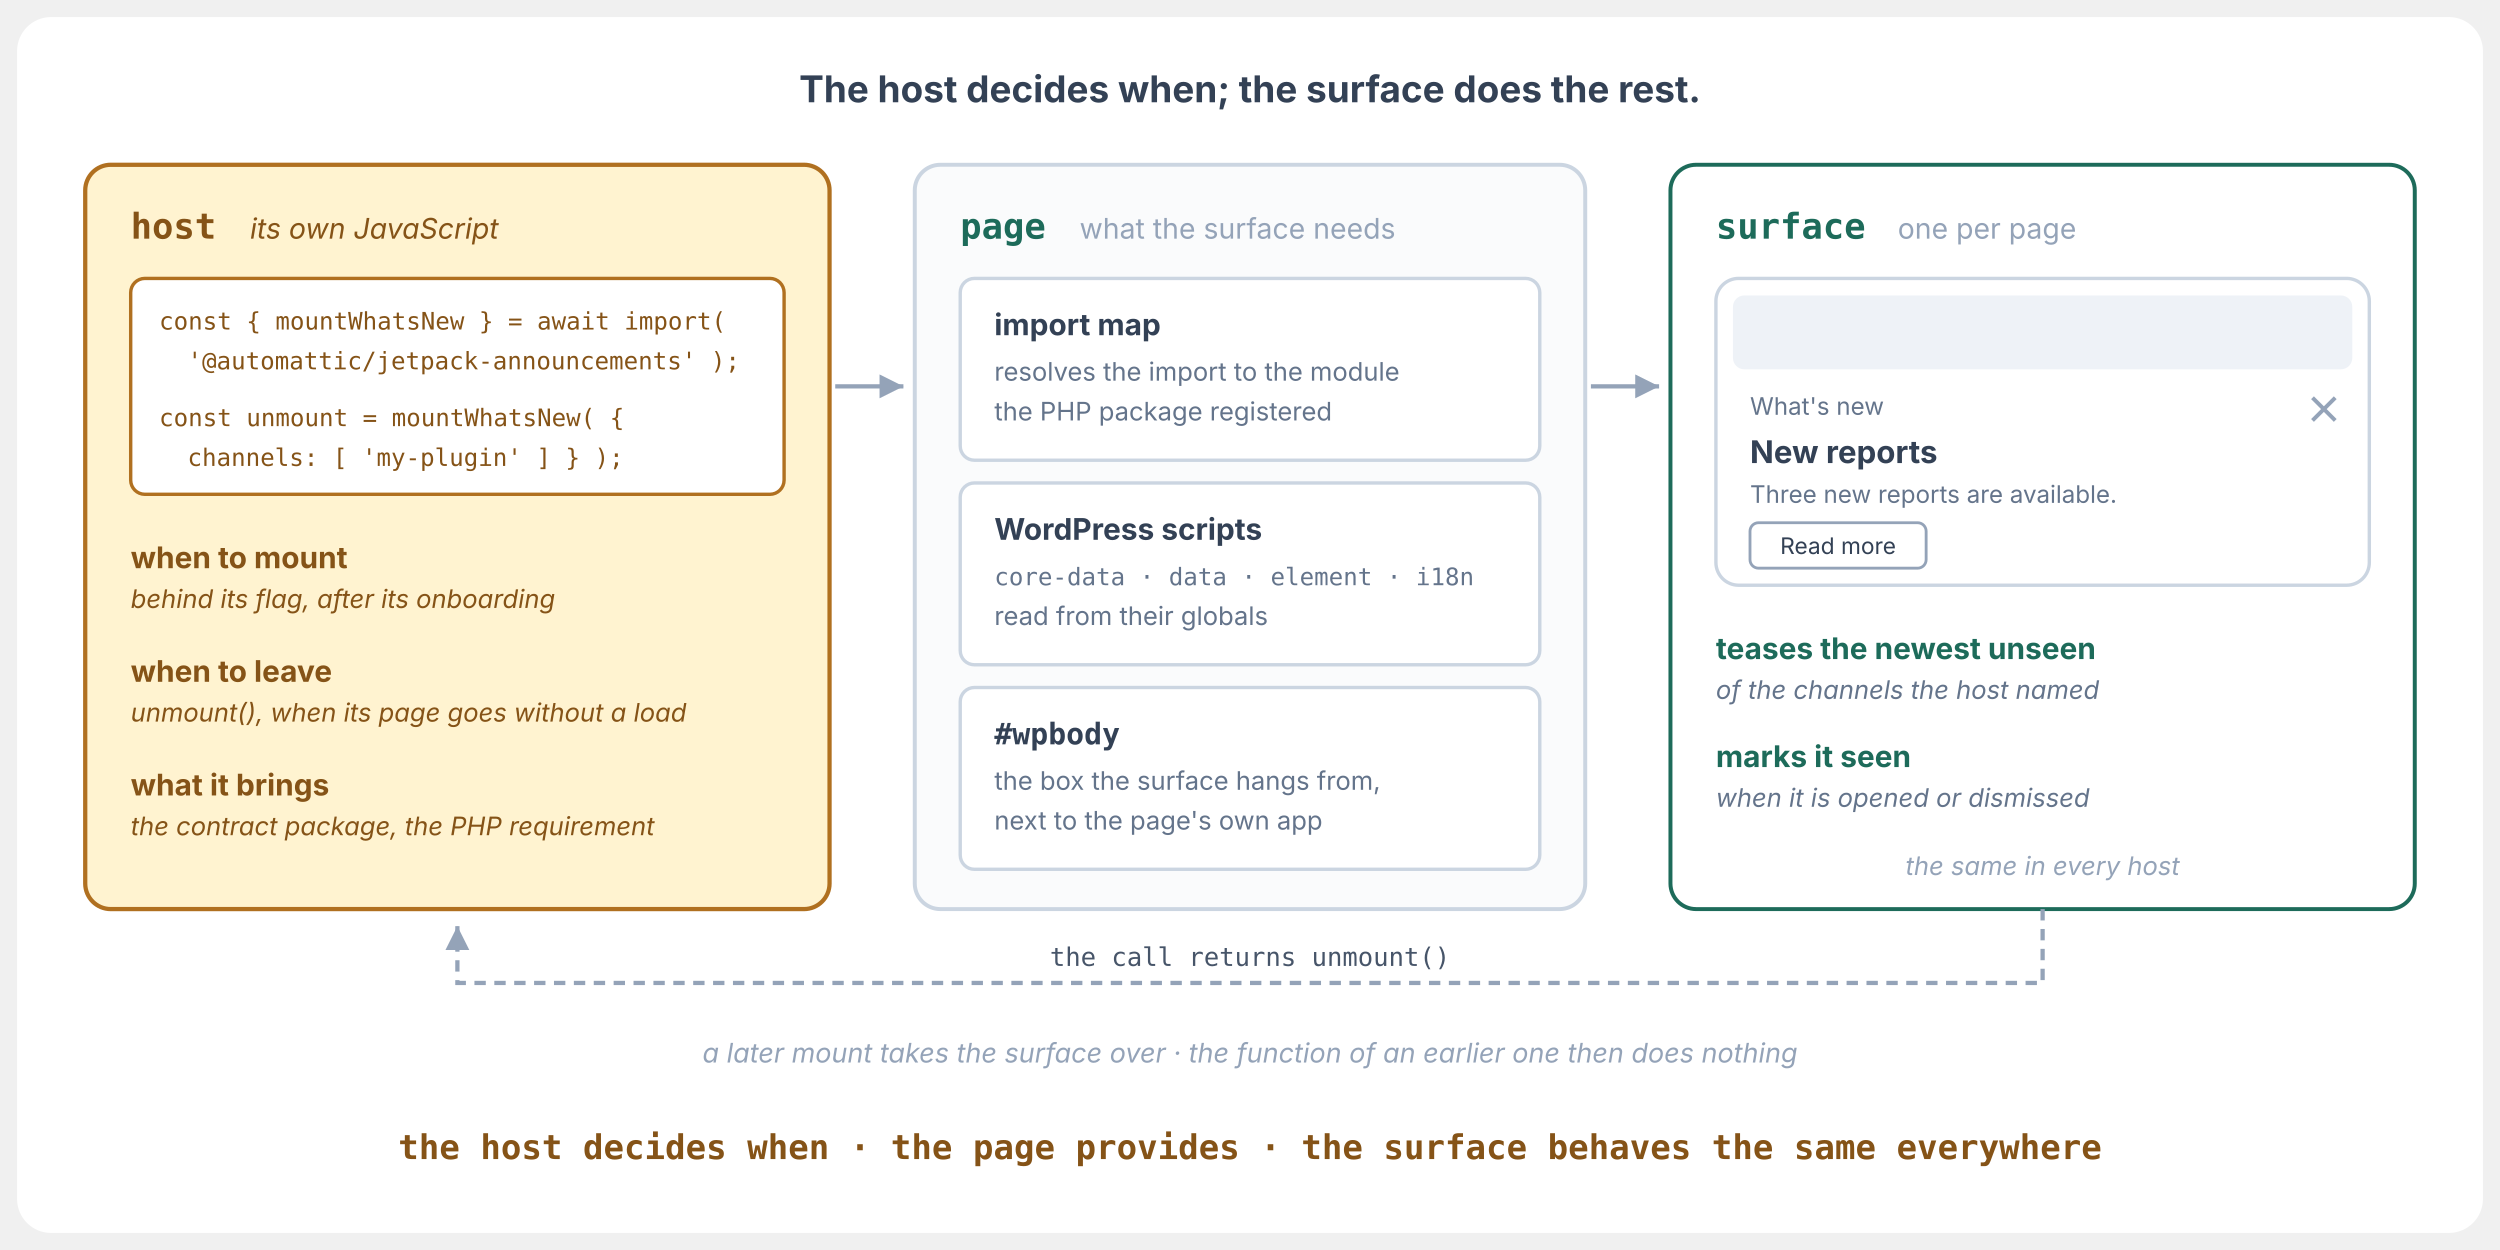
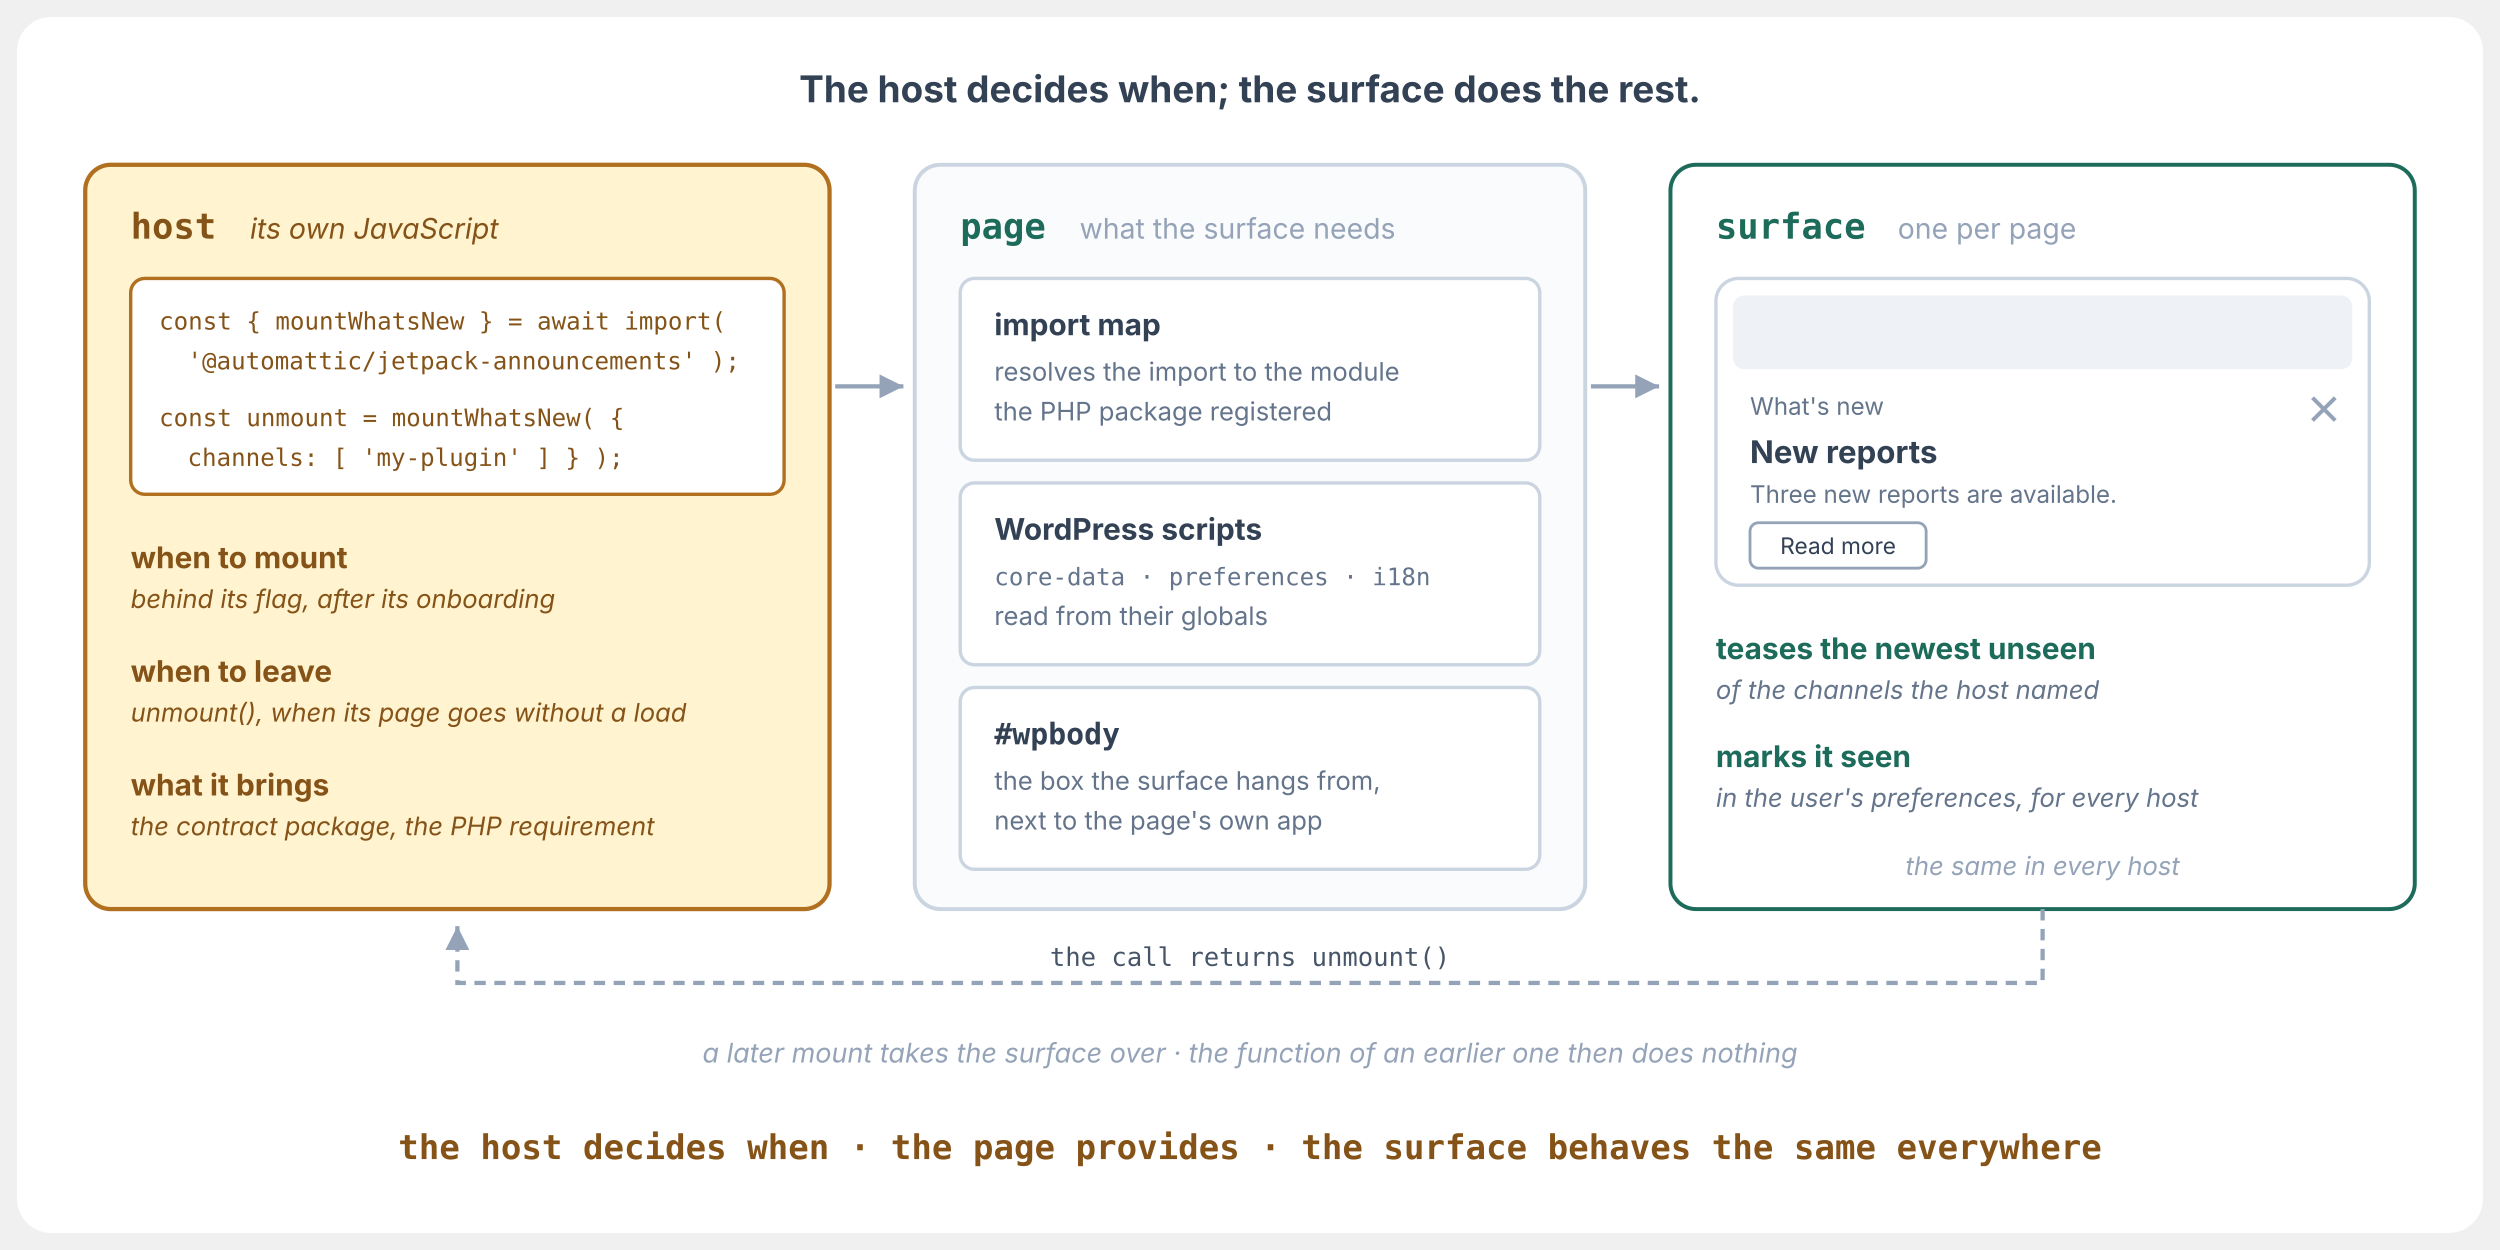
- <svg xmlns="http://www.w3.org/2000/svg" viewBox="0 0 880 440" role="img" aria-label="The host imports mountWhatsNew from its own JavaScript and calls it with its channels. The page provides what the surface needs: the import map that resolves the import to the module the PHP package registered, the WordPress scripts the surface reads from their globals, and #wpbody, the box the surface hangs from. The surface, one per page, teases the newest unseen announcement of those channels and marks it seen when it is opened or dismissed, the same in every host. The call returns the function that unmounts the surface. A later mount takes the surface over, and the function of an earlier one then does nothing.">
+ <svg xmlns="http://www.w3.org/2000/svg" viewBox="0 0 880 440" role="img" aria-label="The host imports mountWhatsNew from its own JavaScript and calls it with its channels. The page provides what the surface needs: the import map that resolves the import to the module the PHP package registered, the WordPress scripts the surface reads from their globals, and #wpbody, the box the surface hangs from. The surface, one per page, teases the newest unseen announcement of those channels and, when it is opened or dismissed, marks it seen in the user's WordPress preferences, the same in every host. The call returns the function that unmounts the surface. A later mount takes the surface over, and the function of an earlier one then does nothing.">
  <defs>
    <marker id="arrow-host" viewBox="0 0 10 10" refX="8" refY="5" markerWidth="7" markerHeight="7" orient="auto-start-reverse">
      <path d="M 0 1 L 8 5 L 0 9 z" fill="#94a3b8" />
    </marker>
  </defs>
  <rect x="6" y="6" width="868" height="428" rx="12" fill="#ffffff" />
  <text x="440" y="36" text-anchor="middle" font-family="-apple-system, system-ui, sans-serif" font-size="13" font-weight="700" fill="#334155">The host decides when; the surface does the rest.</text>
  <rect x="30" y="58" width="262" height="262" rx="9" fill="#fff3d0" stroke="#b07020" stroke-width="1.5" />
  <text x="46" y="84" font-family="ui-monospace, SFMono-Regular, monospace" font-size="12.5" font-weight="700" fill="#855317">host</text>
  <text x="88" y="84" font-family="-apple-system, system-ui, sans-serif" font-size="10" font-style="italic" fill="#855317">its own JavaScript</text>
  <rect x="46" y="98" width="230" height="76" rx="5" fill="#ffffff" stroke="#b07020" stroke-width="1.2" />
  <text x="56" y="116" font-family="ui-monospace, SFMono-Regular, monospace" font-size="8.5" fill="#855317">const { mountWhatsNew } = await import(</text>
  <text x="66" y="130" font-family="ui-monospace, SFMono-Regular, monospace" font-size="8.5" fill="#855317">'@automattic/jetpack-announcements' );</text>
  <text x="56" y="150" font-family="ui-monospace, SFMono-Regular, monospace" font-size="8.5" fill="#855317">const unmount = mountWhatsNew( {</text>
  <text x="66" y="164" font-family="ui-monospace, SFMono-Regular, monospace" font-size="8.5" fill="#855317">channels: [ 'my-plugin' ] } );</text>
  <text x="46" y="200" font-family="-apple-system, system-ui, sans-serif" font-size="10.5" font-weight="700" fill="#855317">when to mount</text>
  <text x="46" y="214" font-family="-apple-system, system-ui, sans-serif" font-size="9" font-style="italic" fill="#855317">behind its flag, after its onboarding</text>
  <text x="46" y="240" font-family="-apple-system, system-ui, sans-serif" font-size="10.5" font-weight="700" fill="#855317">when to leave</text>
  <text x="46" y="254" font-family="-apple-system, system-ui, sans-serif" font-size="9" font-style="italic" fill="#855317">unmount(), when its page goes without a load</text>
  <text x="46" y="280" font-family="-apple-system, system-ui, sans-serif" font-size="10.5" font-weight="700" fill="#855317">what it brings</text>
  <text x="46" y="294" font-family="-apple-system, system-ui, sans-serif" font-size="9" font-style="italic" fill="#855317">the contract package, the PHP requirement</text>
  <line x1="294" y1="136" x2="318" y2="136" stroke="#94a3b8" stroke-width="1.5" marker-end="url(#arrow-host)" />
  <rect x="322" y="58" width="236" height="262" rx="9" fill="#fafbfc" stroke="#cbd5e1" stroke-width="1.4" />
  <text x="338" y="84" font-family="ui-monospace, SFMono-Regular, monospace" font-size="12.5" font-weight="700" fill="#1d6b5a">page</text>
  <text x="380" y="84" font-family="-apple-system, system-ui, sans-serif" font-size="10" fill="#94a3b8">what the surface needs</text>
  <rect x="338" y="98" width="204" height="64" rx="5" fill="#ffffff" stroke="#cbd5e1" stroke-width="1.2" />
  <text x="350" y="118" font-family="-apple-system, system-ui, sans-serif" font-size="10.5" font-weight="700" fill="#334155">import map</text>
  <text x="350" y="134" font-family="-apple-system, system-ui, sans-serif" font-size="9" fill="#64748b">resolves the import to the module</text>
  <text x="350" y="148" font-family="-apple-system, system-ui, sans-serif" font-size="9" fill="#64748b">the PHP package registered</text>
  <rect x="338" y="170" width="204" height="64" rx="5" fill="#ffffff" stroke="#cbd5e1" stroke-width="1.2" />
  <text x="350" y="190" font-family="-apple-system, system-ui, sans-serif" font-size="10.5" font-weight="700" fill="#334155">WordPress scripts</text>
-   <text x="350" y="206" font-family="ui-monospace, SFMono-Regular, monospace" font-size="8.5" fill="#64748b">core-data · data · element · i18n</text>
+   <text x="350" y="206" font-family="ui-monospace, SFMono-Regular, monospace" font-size="8.5" fill="#64748b">core-data · preferences · i18n</text>
  <text x="350" y="220" font-family="-apple-system, system-ui, sans-serif" font-size="9" fill="#64748b">read from their globals</text>
  <rect x="338" y="242" width="204" height="64" rx="5" fill="#ffffff" stroke="#cbd5e1" stroke-width="1.2" />
  <text x="350" y="262" font-family="ui-monospace, SFMono-Regular, monospace" font-size="10.5" font-weight="700" fill="#334155">#wpbody</text>
  <text x="350" y="278" font-family="-apple-system, system-ui, sans-serif" font-size="9" fill="#64748b">the box the surface hangs from,</text>
  <text x="350" y="292" font-family="-apple-system, system-ui, sans-serif" font-size="9" fill="#64748b">next to the page's own app</text>
  <line x1="560" y1="136" x2="584" y2="136" stroke="#94a3b8" stroke-width="1.5" marker-end="url(#arrow-host)" />
  <rect x="588" y="58" width="262" height="262" rx="9" fill="#ffffff" stroke="#1d6b5a" stroke-width="1.4" />
  <text x="604" y="84" font-family="ui-monospace, SFMono-Regular, monospace" font-size="12.5" font-weight="700" fill="#1d6b5a">surface</text>
  <text x="668" y="84" font-family="-apple-system, system-ui, sans-serif" font-size="10" fill="#94a3b8">one per page</text>
  <rect x="604" y="98" width="230" height="108" rx="8" fill="#ffffff" stroke="#cbd5e1" stroke-width="1.2" />
  <rect x="610" y="104" width="218" height="26" rx="4" fill="#eef2f7" />
  <text x="616" y="146" font-family="-apple-system, system-ui, sans-serif" font-size="8.5" fill="#64748b">What's new</text>
  <path d="M 814 140 L 822 148 M 822 140 L 814 148" stroke="#94a3b8" stroke-width="1.4" fill="none" />
  <text x="616" y="163" font-family="-apple-system, system-ui, sans-serif" font-size="11" font-weight="700" fill="#334155">New reports</text>
  <text x="616" y="177" font-family="-apple-system, system-ui, sans-serif" font-size="8.5" fill="#64748b">Three new reports are available.</text>
  <rect x="616" y="184" width="62" height="16" rx="3" fill="#ffffff" stroke="#94a3b8" stroke-width="1" />
  <text x="647" y="195" text-anchor="middle" font-family="-apple-system, system-ui, sans-serif" font-size="8" fill="#334155">Read more</text>
  <text x="604" y="232" font-family="-apple-system, system-ui, sans-serif" font-size="10.5" font-weight="700" fill="#1d6b5a">teases the newest unseen</text>
  <text x="604" y="246" font-family="-apple-system, system-ui, sans-serif" font-size="9" font-style="italic" fill="#64748b">of the channels the host named</text>
  <text x="604" y="270" font-family="-apple-system, system-ui, sans-serif" font-size="10.5" font-weight="700" fill="#1d6b5a">marks it seen</text>
-   <text x="604" y="284" font-family="-apple-system, system-ui, sans-serif" font-size="9" font-style="italic" fill="#64748b">when it is opened or dismissed</text>
+   <text x="604" y="284" font-family="-apple-system, system-ui, sans-serif" font-size="9" font-style="italic" fill="#64748b">in the user's preferences, for every host</text>
  <text x="719" y="308" text-anchor="middle" font-family="-apple-system, system-ui, sans-serif" font-size="9" font-style="italic" fill="#94a3b8">the same in every host</text>
  <path d="M 719 320 L 719 346 L 161 346 L 161 326" fill="none" stroke="#94a3b8" stroke-width="1.5" stroke-dasharray="4 3" marker-end="url(#arrow-host)" />
  <text x="440" y="340" text-anchor="middle" font-family="ui-monospace, SFMono-Regular, monospace" font-size="9" fill="#475569">the call returns unmount()</text>
  <text x="440" y="374" text-anchor="middle" font-family="-apple-system, system-ui, sans-serif" font-size="9.5" font-style="italic" fill="#94a3b8">a later mount takes the surface over · the function of an earlier one then does nothing</text>
  <text x="440" y="408" text-anchor="middle" font-family="ui-monospace, SFMono-Regular, monospace" font-size="12" font-weight="700" fill="#855317">the host decides when · the page provides · the surface behaves the same everywhere</text>
</svg>
